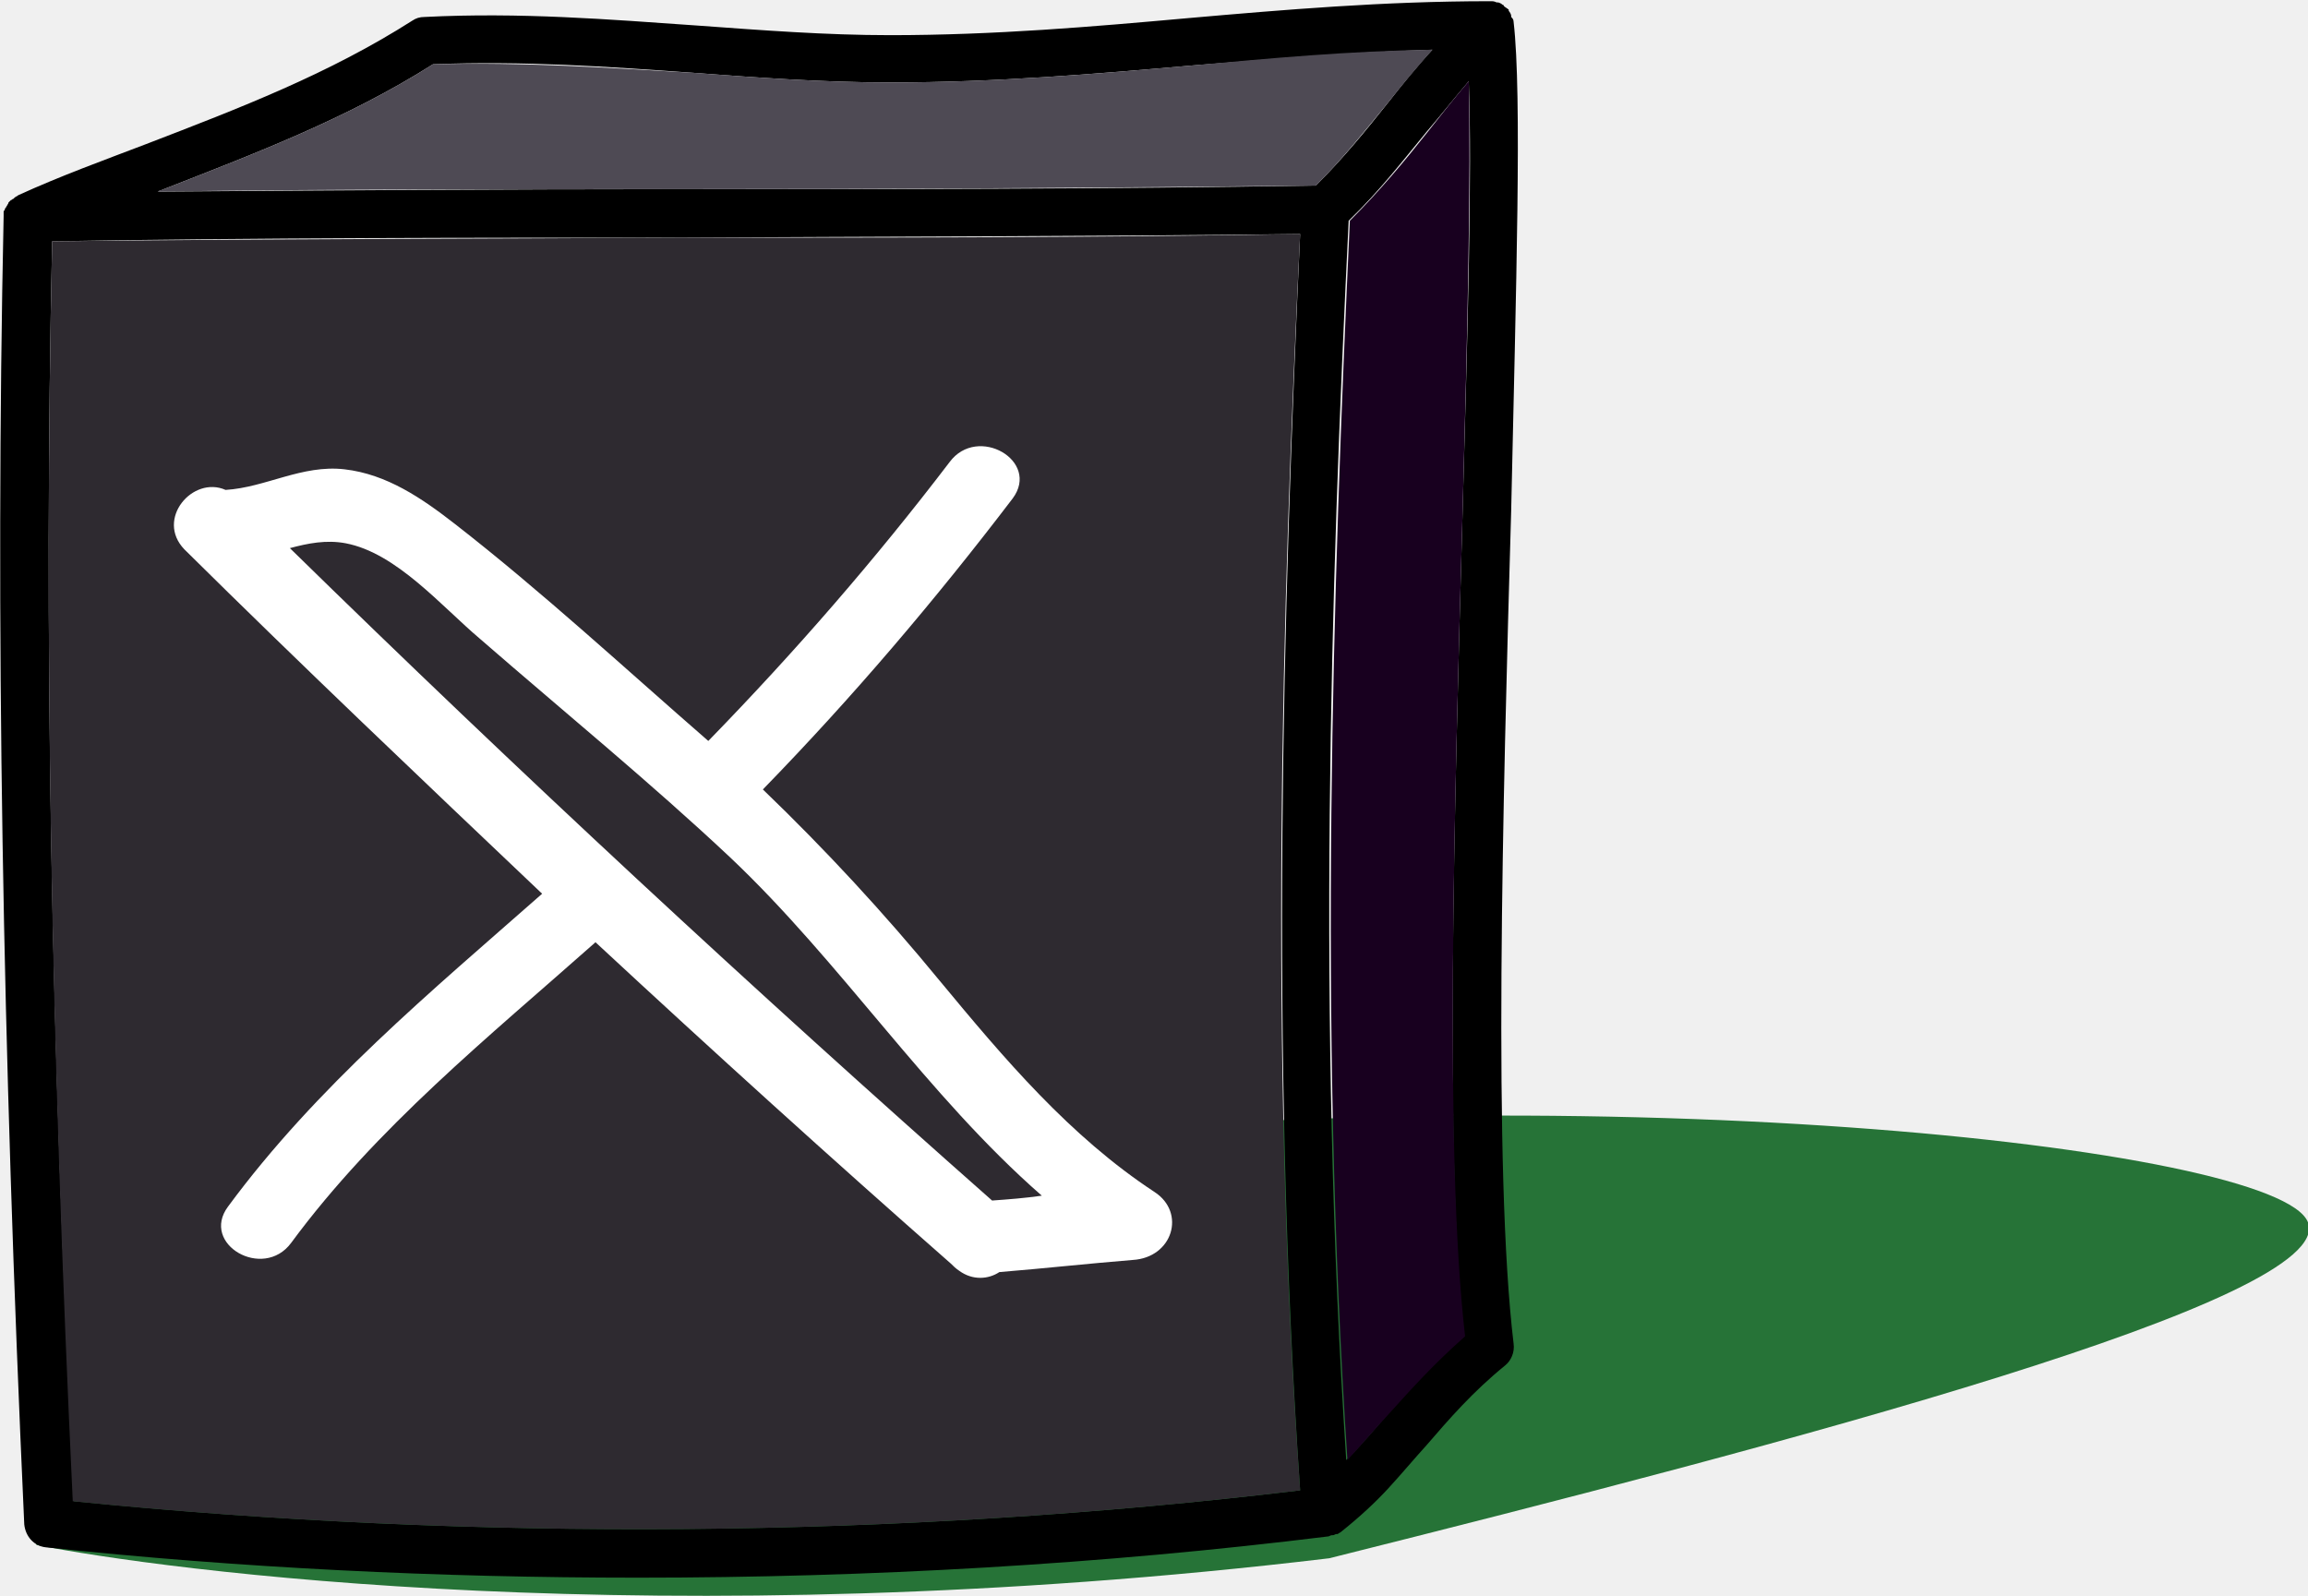
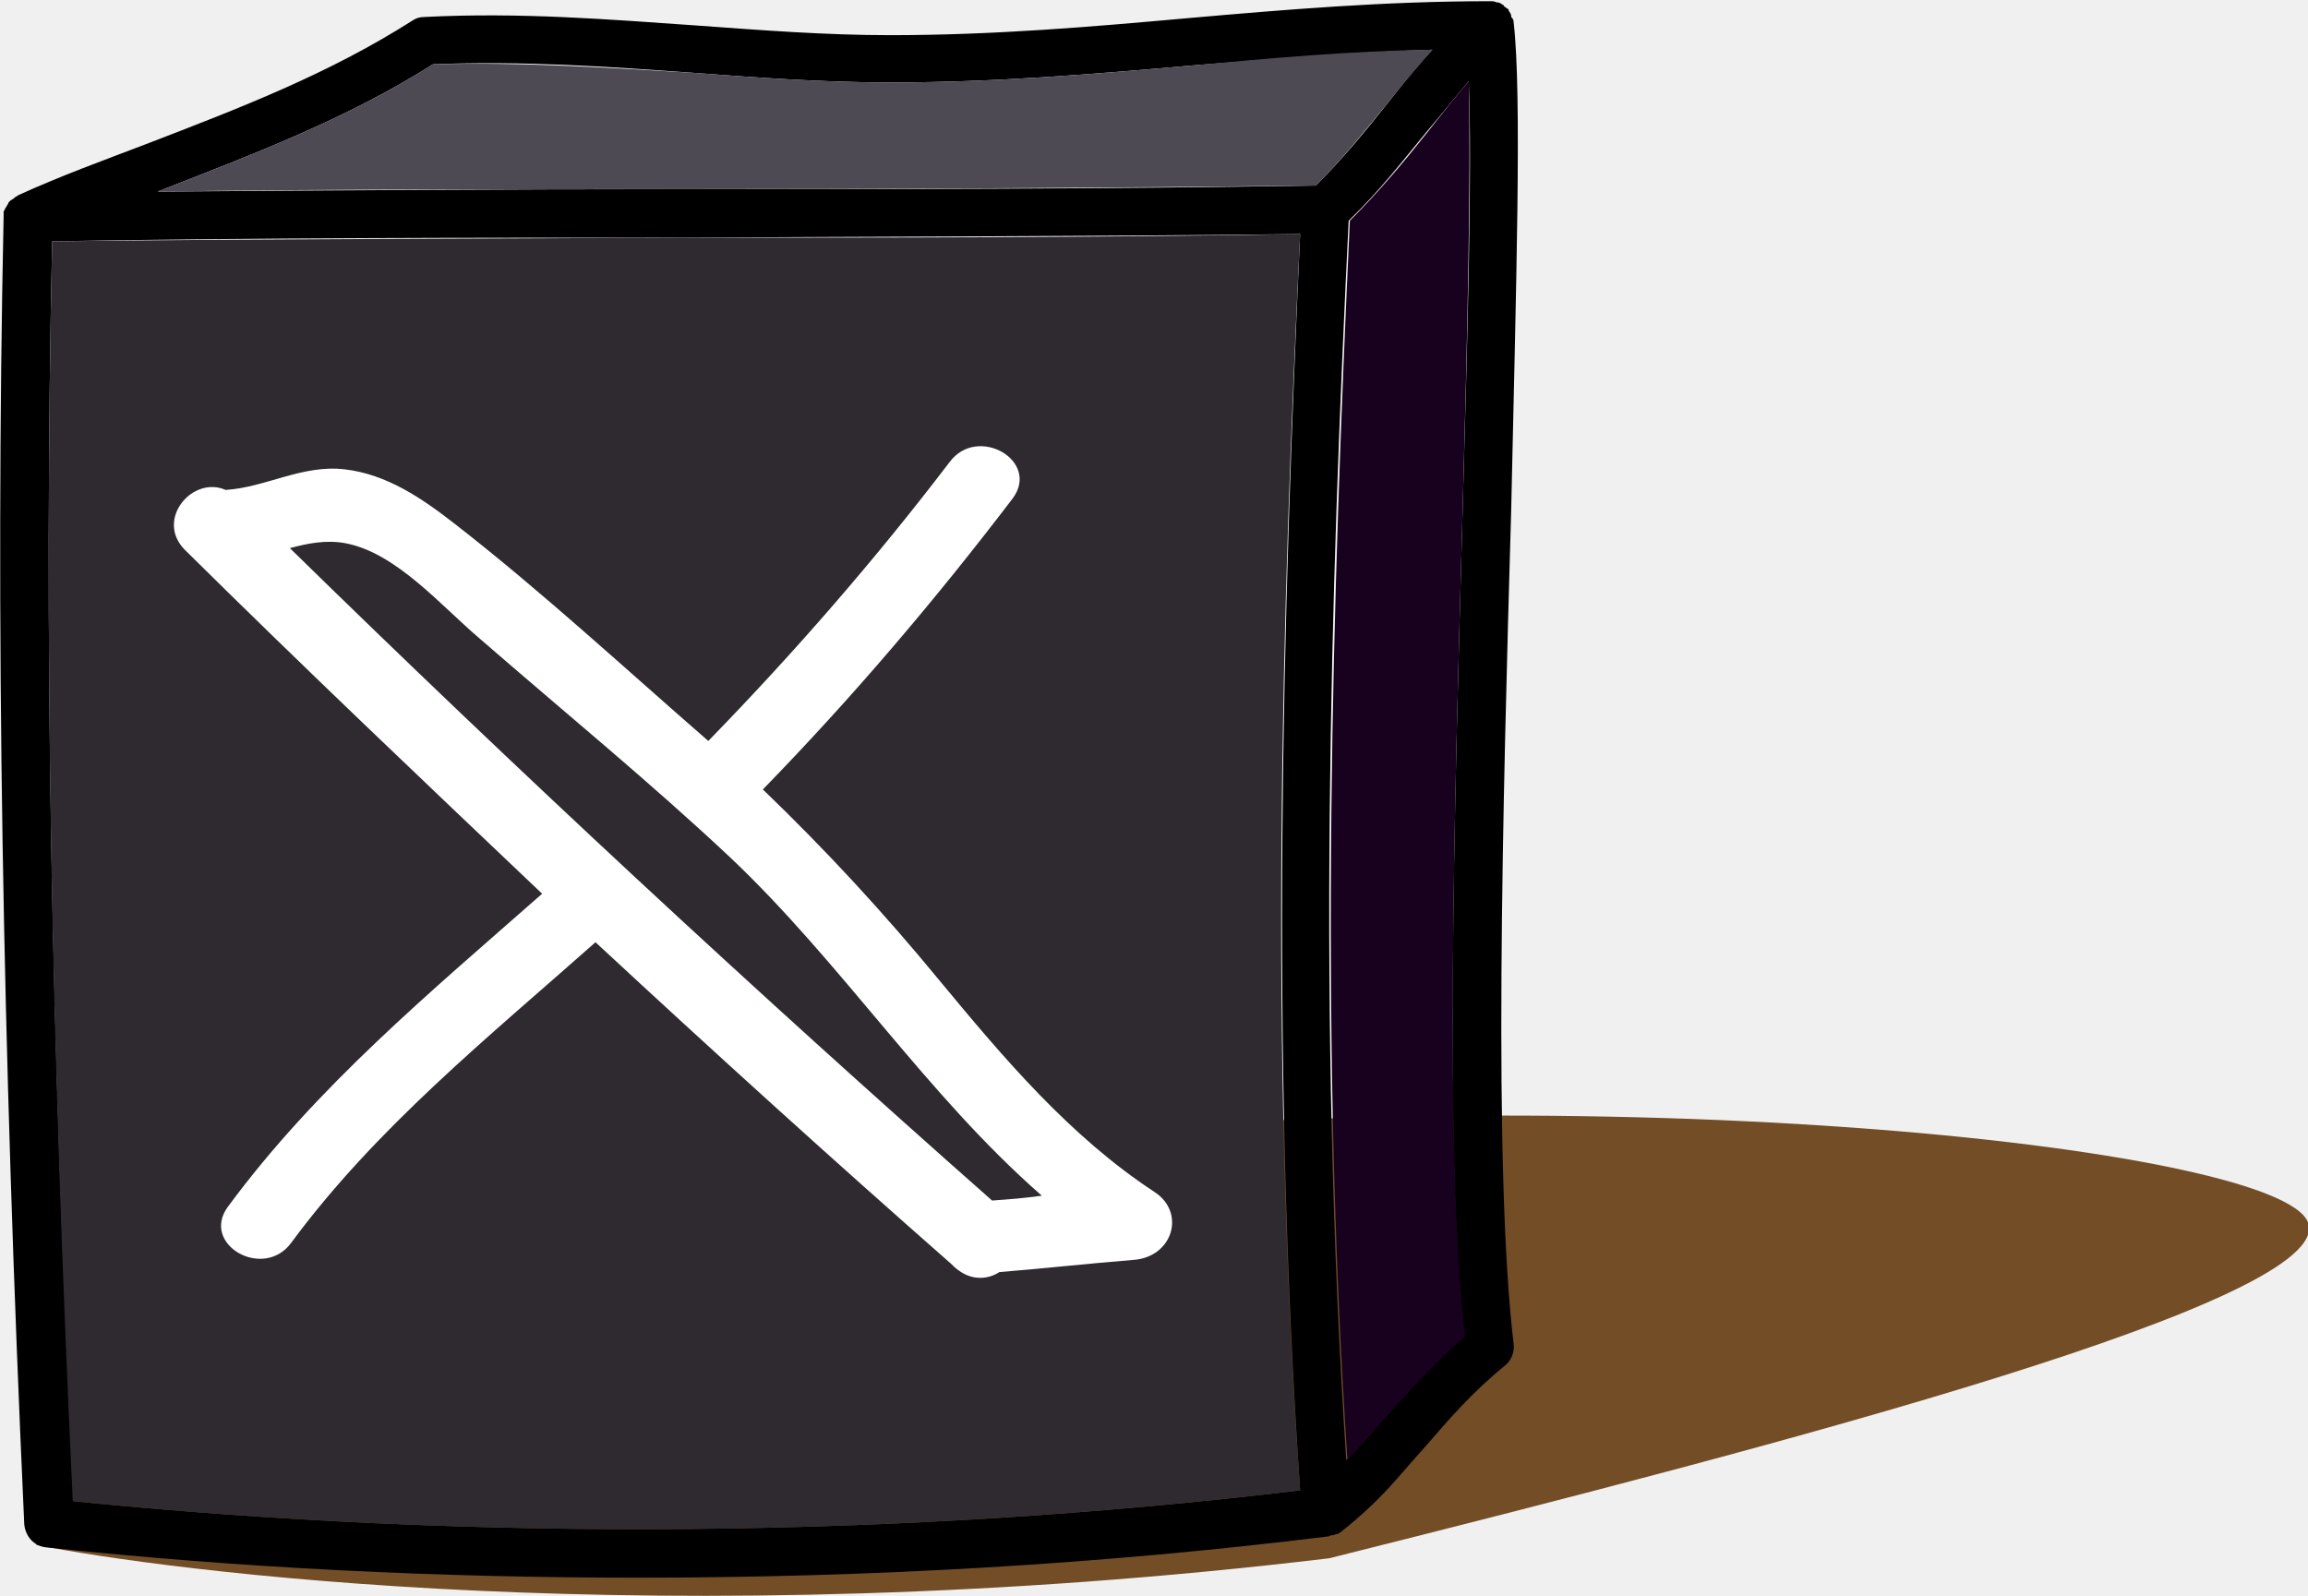
<svg xmlns="http://www.w3.org/2000/svg" version="1.1" id="Layer_1" x="0px" y="0px" viewBox="0 0 190.3 131.6" style="enable-background:new 0 0 190.3 131.6;" xml:space="preserve">
  <style type="text/css">
- 	.st0{fill:#267337;}
+ 	.st0{fill:#734d26;}
	.st1{fill:#18001F;}
	.st2{fill:#4E4A54;}
	.st3{fill:#2E2A30;}
	.st4{fill:#FFFFFF;}
</style>
  <g>
    <g>
      <path class="st0" d="M190.3,100.8c2.4,6.4-43.2,18.3-80.7,27.7C54.4,135.1,13,129.4,3,127.4c0-9.6,16.9-26,72-32.6    S187.9,94.5,190.3,100.8z" />
    </g>
    <g>
      <g id="XMLID_00000021829565531697381880000010107917539515439795_">
        <g>
          <path d="M124.8,1.8c0.7,6,0.2,21.9-0.2,40.3c-0.7,24.3-1.5,54.5,0.2,68.7c0.1,0.7-0.2,1.4-0.7,1.8c-2.7,2.2-4.6,4.4-6.5,6.6      c-1,1.1-2,2.3-3.1,3.5c-1.1,1.2-2.4,2.4-3.9,3.6c0,0,0,0,0,0c-0.1,0.1-0.2,0.1-0.3,0.2c0,0,0,0-0.1,0c-0.1,0-0.2,0.1-0.3,0.1      c0,0-0.1,0-0.1,0c-0.1,0-0.2,0.1-0.3,0.1c0,0,0,0,0,0c-18.6,2.3-37.8,3.4-56.9,3.4c-16.5,0-32.8-0.8-48.8-2.5      c-1-0.1-1.7-0.9-1.8-1.9C0.2,86.3-0.4,51,0.3,17.8c0-0.1,0-0.1,0-0.1c0-0.1,0-0.1,0-0.2c0-0.1,0-0.1,0.1-0.2      c0-0.1,0-0.1,0.1-0.2c0-0.1,0.1-0.1,0.1-0.2c0,0,0.1-0.1,0.1-0.2c0,0,0.1-0.1,0.1-0.1c0,0,0.1-0.1,0.1-0.1      c0.1,0,0.1-0.1,0.2-0.1c0,0,0.1-0.1,0.1-0.1c0.1-0.1,0.2-0.1,0.3-0.2c0,0,0,0,0,0s0,0,0,0c0,0,0,0,0,0C5,14.5,8.6,13.2,12,11.9      c7.8-3,15.1-5.8,22-10.2c0.3-0.2,0.6-0.3,1-0.3C42.9,1,50.2,1.6,57.4,2.1c5.5,0.4,10.7,0.8,16,0.8c8.6,0,16.7-0.7,24.5-1.4      c8-0.7,16.2-1.4,24.9-1.4c0,0,0,0,0.1,0c0.2,0,0.3,0,0.5,0.1c0,0,0.1,0,0.1,0c0.1,0,0.3,0.1,0.4,0.2c0,0,0.1,0,0.1,0.1      c0.1,0.1,0.3,0.2,0.4,0.3c0,0,0,0,0,0.1c0.1,0.1,0.2,0.3,0.2,0.4c0,0,0,0,0,0.1c0,0,0,0,0,0C124.7,1.5,124.8,1.6,124.8,1.8z       M120.6,42c0.4-14.7,0.8-27.8,0.5-35.3c-1.2,1.4-2.3,2.8-3.5,4.2c-1.9,2.3-3.8,4.8-6.4,7.3c-1.5,30.4-2.6,66-0.2,102.2      c1.3-1.3,2.4-2.6,3.5-3.9c1.8-2.1,3.6-4.2,6.2-6.3C119.1,95.4,119.9,67.1,120.6,42z M114.5,8.4c1.1-1.4,2.3-2.9,3.6-4.3      c-6.8,0.2-13.4,0.8-19.8,1.3c-8,0.7-16.2,1.4-24.9,1.4c-5.5,0-11-0.4-16.3-0.8c-6.9-0.5-14-1-21.4-0.7      c-7.1,4.5-14.8,7.4-22.2,10.3c-0.2,0.1-0.3,0.1-0.5,0.2c14.2-0.1,28.7-0.2,42.8-0.2c17.4,0,35.3,0,52.7-0.3      C110.8,13,112.6,10.8,114.5,8.4z M107.2,122.9c-2.5-36.6-1.4-72.8,0-103.6c-17,0.2-34.5,0.2-51.4,0.3c-17,0-34.5,0-51.5,0.3      c-0.7,32-0.1,66,1.8,103.9C39,127.1,73.9,126.9,107.2,122.9z" />
          <path class="st1" d="M121.1,6.7c0.2,7.5-0.1,20.6-0.5,35.3c-0.7,25.1-1.5,53.4,0.2,68.2c-2.5,2.2-4.4,4.3-6.2,6.3      c-1.2,1.3-2.3,2.6-3.5,3.9c-2.4-36.2-1.2-71.9,0.2-102.2c2.5-2.5,4.5-4.9,6.4-7.3C118.8,9.5,119.9,8.1,121.1,6.7z" />
          <path class="st2" d="M118.1,4.1c-1.3,1.5-2.5,2.9-3.6,4.3c-1.9,2.3-3.7,4.6-6,6.9c-17.4,0.2-35.3,0.3-52.7,0.3      c-14.1,0-28.6,0-42.8,0.2c0.1-0.1,0.3-0.1,0.5-0.2c7.4-2.9,15.1-5.8,22.2-10.3C43.1,5.1,50.2,5.6,57.1,6      c5.3,0.4,10.8,0.8,16.3,0.8c8.7,0,16.9-0.7,24.9-1.4C104.7,4.8,111.3,4.2,118.1,4.1z" />
          <path class="st3" d="M107.2,19.3c-1.5,30.8-2.6,67,0,103.6C73.9,126.9,39,127.1,6,123.8C4.2,85.9,3.6,51.9,4.3,19.9      c17-0.2,34.6-0.2,51.5-0.3C72.7,19.6,90.2,19.6,107.2,19.3z" />
        </g>
        <g>
			</g>
      </g>
      <path class="st4" d="M95.2,98.3c-7-4.6-12.4-11-17.7-17.4c-4.6-5.6-9.4-10.8-14.6-15.8c7.4-7.6,14.2-15.6,20.6-24    c2.3-3.1-2.9-6.1-5.2-3c-6.1,8-12.7,15.6-19.8,22.9c0,0-0.1,0.1-0.1,0.1c-6.9-6-13.7-12.3-20.9-17.9c-2.7-2.1-5.6-4.1-9.1-4.5    c-3.5-0.4-6.5,1.5-9.8,1.7c-2.7-1.2-5.8,2.4-3.4,4.9c9.7,9.6,19.6,19,29.5,28.4c-9.2,8.1-18.6,15.9-25.9,25.8    c-2.3,3.1,2.9,6.1,5.2,3c7-9.5,16.3-17,25.1-24.8c9.7,9,19.4,17.8,29.3,26.5c0.2,0.2,0.4,0.4,0.7,0.6c1.1,0.8,2.4,0.7,3.3,0.1    c3.7-0.3,7.3-0.7,11-1C96.7,103.7,97.8,100,95.2,98.3z M81.8,99C62.1,81.6,42.8,63.7,23.9,45.2c1.5-0.4,3-0.7,4.6-0.4    c4.2,0.8,7.9,5.2,11.1,7.9c6.9,6,14,11.8,20.6,18c9.2,8.7,16.2,19.6,25.7,27.9C84.5,98.8,83.2,98.9,81.8,99z" />
    </g>
  </g>
</svg>
